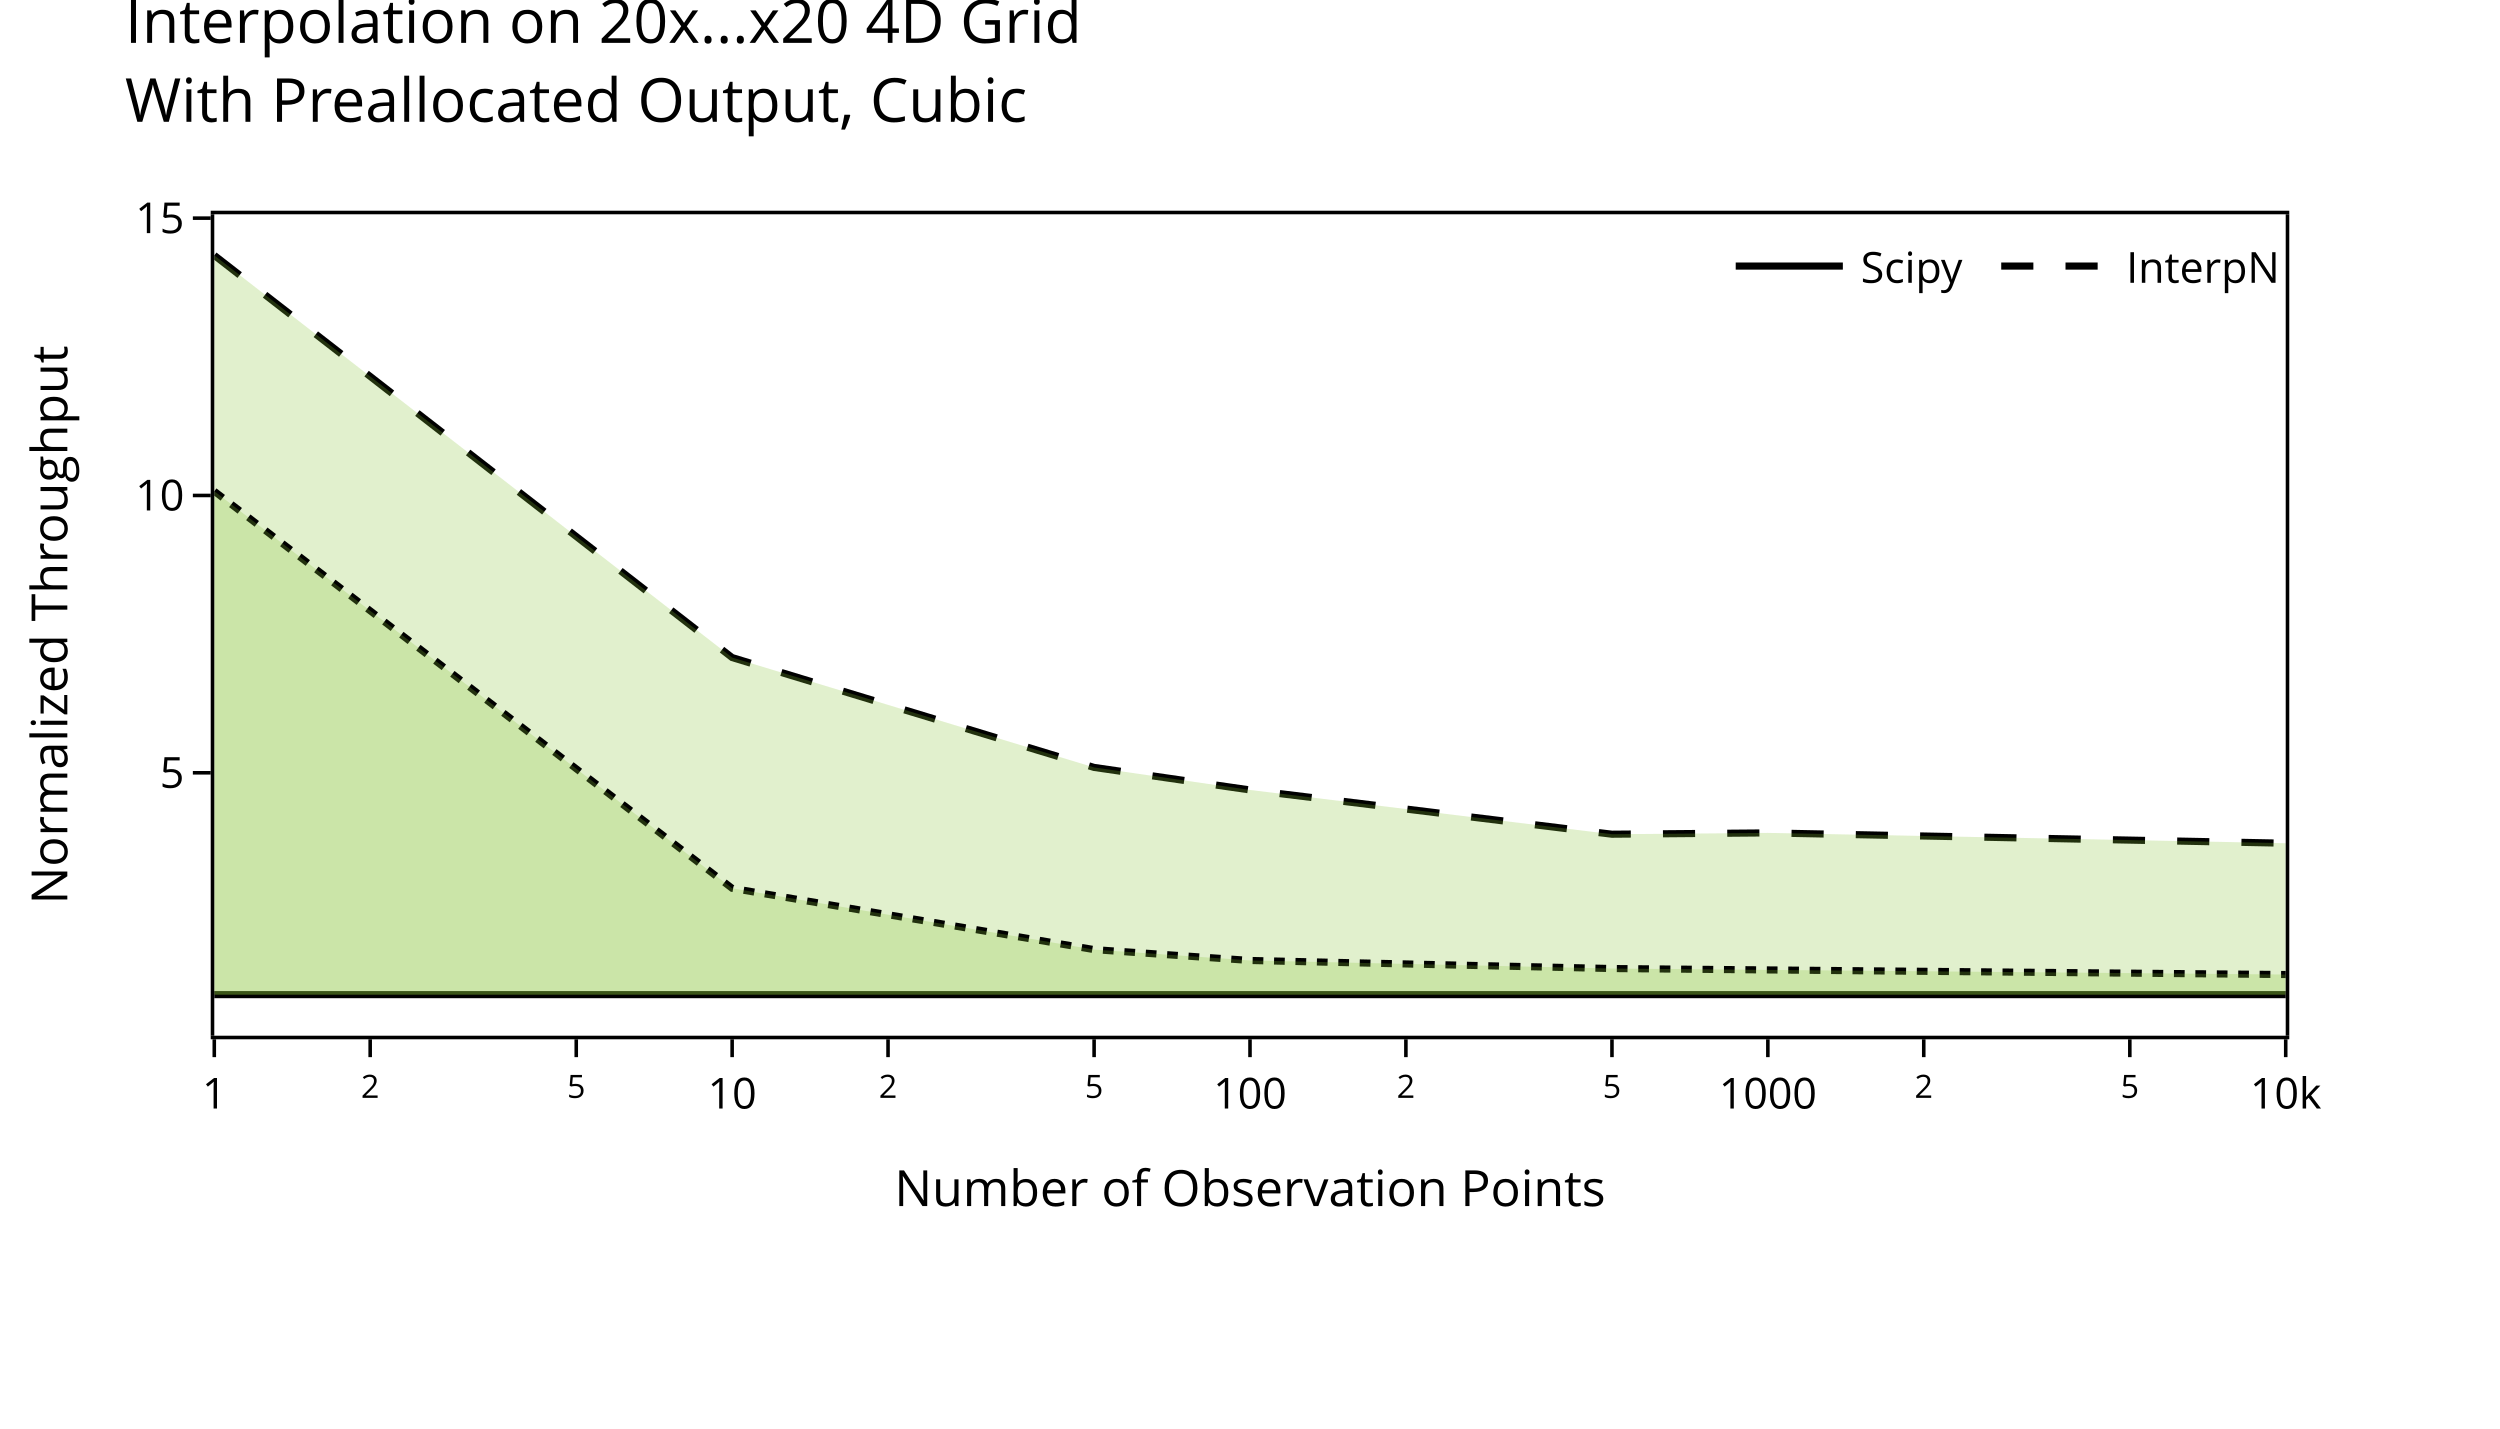
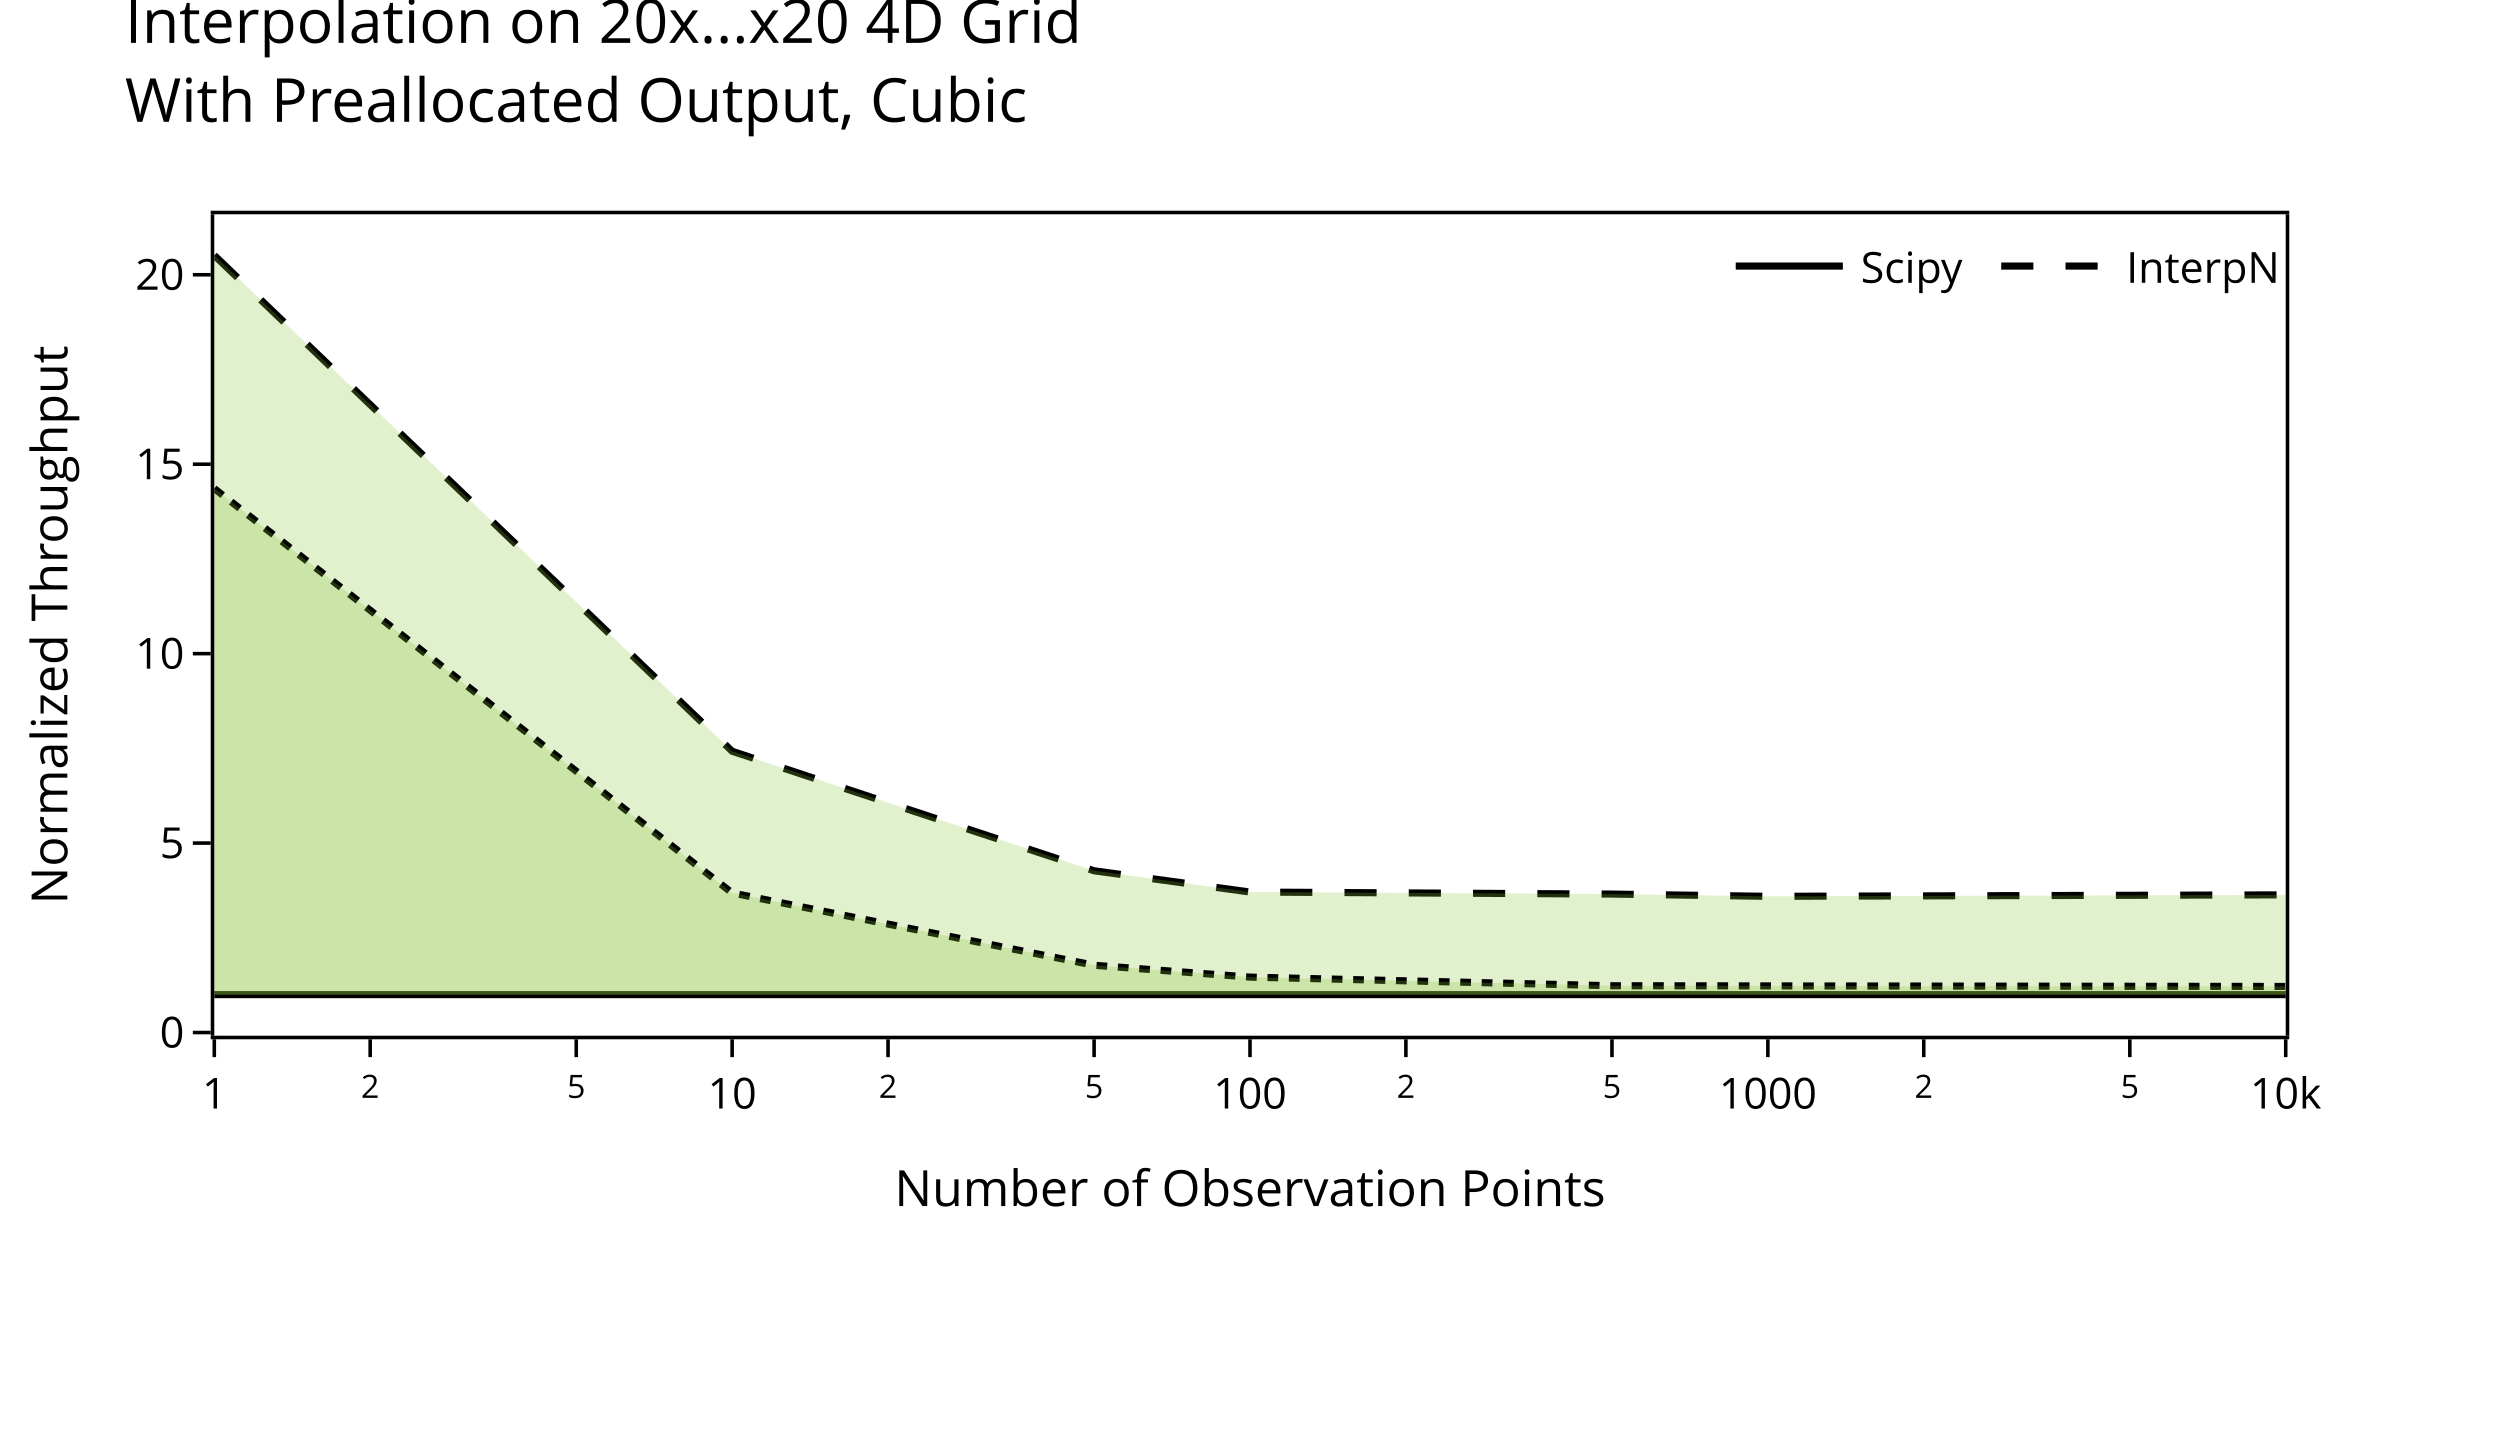
<svg xmlns="http://www.w3.org/2000/svg" class="main-svg" width="700" height="400" style="" viewBox="0 0 700 400">
  <rect x="0" y="0" width="700" height="400" style="fill: rgb(0, 0, 0); fill-opacity: 0;" />
-   <defs id="defs-426833">
+   <defs id="defs-55b042">
    <g class="clips">
-       <clipPath id="clip426833xyplot" class="plotclip">
+       <clipPath id="clip55b042xyplot" class="plotclip">
        <rect width="580" height="230" />
      </clipPath>
-       <clipPath class="axesclip" id="clip426833x">
+       <clipPath class="axesclip" id="clip55b042x">
        <rect x="60" y="0" width="580" height="400" />
      </clipPath>
-       <clipPath class="axesclip" id="clip426833y">
+       <clipPath class="axesclip" id="clip55b042y">
        <rect x="0" y="60" width="700" height="230" />
      </clipPath>
-       <clipPath class="axesclip" id="clip426833xy">
+       <clipPath class="axesclip" id="clip55b042xy">
        <rect x="60" y="60" width="580" height="230" />
      </clipPath>
    </g>
    <g class="gradients" />
    <g class="patterns" />
  </defs>
  <g class="bglayer">
    <rect class="bg" x="60" y="60" width="580" height="230" style="fill: rgb(0, 0, 0); fill-opacity: 0; stroke-width: 0;" />
  </g>
  <g class="layer-below">
    <g class="imagelayer" />
    <g class="shapelayer" />
  </g>
  <g class="cartesianlayer">
    <g class="subplot xy">
      <g class="layer-subplot">
        <g class="shapelayer" />
        <g class="imagelayer" />
      </g>
      <g class="minor-gridlayer">
        <g class="x" />
        <g class="y" />
      </g>
      <g class="gridlayer">
        <g class="x" />
        <g class="y" />
      </g>
      <g class="zerolinelayer" />
      <g class="layer-between">
        <g class="shapelayer" />
        <g class="imagelayer" />
      </g>
      <path class="xlines-below" />
      <path class="ylines-below" />
      <g class="overlines-below" />
      <g class="xaxislayer-below" />
      <g class="yaxislayer-below" />
      <g class="overaxes-below" />
      <g class="overplot">
-         <g class="xy" transform="translate(60,60)" clip-path="url(#clip426833xyplot)">
+         <g class="xy" transform="translate(60,60)" clip-path="url(#clip55b042xyplot)">
          <g class="scatterlayer mlayer">
-             <g class="trace scatter trace363fbc" style="stroke-miterlimit: 2; opacity: 1;">
+             <g class="trace scatter trace6baef0" style="stroke-miterlimit: 2; opacity: 1;">
              <g class="fills" />
              <g class="errorbars" />
              <g class="lines">
                <path class="js-line" d="M0,218.5L580,218.5" style="vector-effect: none; fill: none; stroke: rgb(0, 0, 0); stroke-opacity: 1; stroke-width: 2px; opacity: 1;" />
              </g>
              <g class="points" />
              <g class="text" />
            </g>
-             <g class="trace scatter trace9b9ae2" style="stroke-miterlimit: 2; opacity: 1;">
+             <g class="trace scatter tracefe228d" style="stroke-miterlimit: 2; opacity: 1;">
              <g class="fills" />
              <g class="errorbars" />
              <g class="lines">
-                 <path class="js-line" d="M0,11.5L145,124.12L246.35,154.88L290,161.19L391.35,173.58L435,173.21L580,176.1" style="vector-effect: none; fill: none; stroke: rgb(0, 0, 0); stroke-opacity: 1; stroke-dasharray: 9px, 9px; stroke-width: 2px; opacity: 1;" />
-               </g>
-               <g class="points" />
-               <g class="text" />
-             </g>
-             <g class="trace scatter trace7789f5" style="stroke-miterlimit: 2; opacity: 1;">
+                 <path class="js-line" d="M0,11.5L145,150.35L246.35,183.82L290,189.77L391.35,190.34L435,190.97L580,190.56" style="vector-effect: none; fill: none; stroke: rgb(0, 0, 0); stroke-opacity: 1; stroke-dasharray: 9px, 9px; stroke-width: 2px; opacity: 1;" />
+               </g>
+               <g class="points" />
+               <g class="text" />
+             </g>
+             <g class="trace scatter trace7d93a6" style="stroke-miterlimit: 2; opacity: 1;">
              <g class="fills">
                <g>
-                   <path class="js-fill" d="M0,11.5L145,124.12L246.35,154.88L290,161.19L391.35,173.58L435,173.21L580,176.1L580,218.5L435,218.5L0,218.5Z" style="fill: rgb(139, 196, 59); fill-opacity: 0.25; stroke-width: 0;" />
+                   <path class="js-fill" d="M0,11.5L145,150.35L246.35,183.82L290,189.77L391.35,190.34L435,190.97L580,190.56L580,218.5L435,218.5L0,218.5Z" style="fill: rgb(139, 196, 59); fill-opacity: 0.25; stroke-width: 0;" />
                </g>
              </g>
              <g class="errorbars" />
              <g class="lines">
-                 <path class="js-line" d="M0,11.5L145,124.12L246.35,154.88L290,161.19L391.35,173.58L435,173.21L580,176.1L580,218.5L435,218.5L0,218.5" style="vector-effect: none; fill: none; stroke: rgb(0, 204, 150); stroke-opacity: 1; stroke-width: 0px; opacity: 1;" />
-               </g>
-               <g class="points" />
-               <g class="text" />
-             </g>
-             <g class="trace scatter trace7fd0a5" style="stroke-miterlimit: 2; opacity: 1;">
+                 <path class="js-line" d="M0,11.5L145,150.35L246.35,183.82L290,189.77L391.35,190.34L435,190.97L580,190.56L580,218.5L435,218.5L0,218.5" style="vector-effect: none; fill: none; stroke: rgb(0, 204, 150); stroke-opacity: 1; stroke-width: 0px; opacity: 1;" />
+               </g>
+               <g class="points" />
+               <g class="text" />
+             </g>
+             <g class="trace scatter trace161b6d" style="stroke-miterlimit: 2; opacity: 1;">
              <g class="fills" />
              <g class="errorbars" />
              <g class="lines">
-                 <path class="js-line" d="M0,77.55L145,188.73L246.35,205.89L290,208.93L391.35,211.19L580,212.87" style="vector-effect: none; fill: none; stroke: rgb(0, 0, 0); stroke-opacity: 1; stroke-dasharray: 3px, 3px; stroke-width: 2px; opacity: 1;" />
-               </g>
-               <g class="points" />
-               <g class="text" />
-             </g>
-             <g class="trace scatter tracefd03d6" style="stroke-miterlimit: 2; opacity: 1;">
+                 <path class="js-line" d="M0,76.79L145,190.03L246.35,210.27L290,213.59L391.35,216.01L580,216.2" style="vector-effect: none; fill: none; stroke: rgb(0, 0, 0); stroke-opacity: 1; stroke-dasharray: 3px, 3px; stroke-width: 2px; opacity: 1;" />
+               </g>
+               <g class="points" />
+               <g class="text" />
+             </g>
+             <g class="trace scatter trace1200f7" style="stroke-miterlimit: 2; opacity: 1;">
              <g class="fills">
                <g>
-                   <path class="js-fill" d="M0,77.55L145,188.73L246.35,205.89L290,208.93L391.35,211.19L580,212.87L580,218.5L0,218.5Z" style="fill: rgb(139, 196, 59); fill-opacity: 0.25; stroke-width: 0;" />
+                   <path class="js-fill" d="M0,76.79L145,190.03L246.35,210.27L290,213.59L391.35,216.01L580,216.2L580,218.5L0,218.5Z" style="fill: rgb(139, 196, 59); fill-opacity: 0.25; stroke-width: 0;" />
                </g>
              </g>
              <g class="errorbars" />
              <g class="lines">
-                 <path class="js-line" d="M0,77.55L145,188.73L246.35,205.89L290,208.93L391.35,211.19L580,212.87L580,218.5L0,218.5" style="vector-effect: none; fill: none; stroke: rgb(255, 161, 90); stroke-opacity: 1; stroke-width: 0px; opacity: 1;" />
+                 <path class="js-line" d="M0,76.79L145,190.03L246.35,210.27L290,213.59L391.35,216.01L580,216.2L580,218.5L0,218.5" style="vector-effect: none; fill: none; stroke: rgb(255, 161, 90); stroke-opacity: 1; stroke-width: 0px; opacity: 1;" />
              </g>
              <g class="points" />
              <g class="text" />
            </g>
          </g>
        </g>
      </g>
      <path class="xlines-above crisp" d="M59,290.5H641M59,59.5H641" style="fill: none; stroke-width: 1px; stroke: rgb(0, 0, 0); stroke-opacity: 1;" />
      <path class="ylines-above crisp" d="M59.5,60V290M640.5,60V290" style="fill: none; stroke-width: 1px; stroke: rgb(0, 0, 0); stroke-opacity: 1;" />
      <g class="overlines-above" />
      <g class="xaxislayer-above">
        <path class="xtick ticks crisp" d="M0,291v5" transform="translate(60,0)" style="stroke: rgb(0, 0, 0); stroke-opacity: 1; stroke-width: 1px;" />
        <path class="xtick ticks crisp" d="M0,291v5" transform="translate(103.65,0)" style="stroke: rgb(0, 0, 0); stroke-opacity: 1; stroke-width: 1px;" />
        <path class="xtick ticks crisp" d="M0,291v5" transform="translate(161.35,0)" style="stroke: rgb(0, 0, 0); stroke-opacity: 1; stroke-width: 1px;" />
        <path class="xtick ticks crisp" d="M0,291v5" transform="translate(205,0)" style="stroke: rgb(0, 0, 0); stroke-opacity: 1; stroke-width: 1px;" />
        <path class="xtick ticks crisp" d="M0,291v5" transform="translate(248.65,0)" style="stroke: rgb(0, 0, 0); stroke-opacity: 1; stroke-width: 1px;" />
        <path class="xtick ticks crisp" d="M0,291v5" transform="translate(306.35,0)" style="stroke: rgb(0, 0, 0); stroke-opacity: 1; stroke-width: 1px;" />
        <path class="xtick ticks crisp" d="M0,291v5" transform="translate(350,0)" style="stroke: rgb(0, 0, 0); stroke-opacity: 1; stroke-width: 1px;" />
        <path class="xtick ticks crisp" d="M0,291v5" transform="translate(393.65,0)" style="stroke: rgb(0, 0, 0); stroke-opacity: 1; stroke-width: 1px;" />
        <path class="xtick ticks crisp" d="M0,291v5" transform="translate(451.35,0)" style="stroke: rgb(0, 0, 0); stroke-opacity: 1; stroke-width: 1px;" />
        <path class="xtick ticks crisp" d="M0,291v5" transform="translate(495,0)" style="stroke: rgb(0, 0, 0); stroke-opacity: 1; stroke-width: 1px;" />
        <path class="xtick ticks crisp" d="M0,291v5" transform="translate(538.65,0)" style="stroke: rgb(0, 0, 0); stroke-opacity: 1; stroke-width: 1px;" />
        <path class="xtick ticks crisp" d="M0,291v5" transform="translate(596.35,0)" style="stroke: rgb(0, 0, 0); stroke-opacity: 1; stroke-width: 1px;" />
        <path class="xtick ticks crisp" d="M0,291v5" transform="translate(640,0)" style="stroke: rgb(0, 0, 0); stroke-opacity: 1; stroke-width: 1px;" />
        <g class="xtick">
          <text text-anchor="middle" x="0" y="310.4" transform="translate(60,0)" style="font-family: 'Open Sans', verdana, arial, sans-serif; font-size: 12px; fill: rgb(0, 0, 0); fill-opacity: 1; white-space: pre; opacity: 1;">1</text>
        </g>
        <g class="xtick">
          <text text-anchor="middle" x="0" y="307.4" style="font-family: 'Open Sans', verdana, arial, sans-serif; font-size: 9px; fill: rgb(0, 0, 0); fill-opacity: 1; white-space: pre; opacity: 1;" transform="translate(103.65,0)">2</text>
        </g>
        <g class="xtick">
          <text text-anchor="middle" x="0" y="307.4" style="font-family: 'Open Sans', verdana, arial, sans-serif; font-size: 9px; fill: rgb(0, 0, 0); fill-opacity: 1; white-space: pre; opacity: 1;" transform="translate(161.35,0)">5</text>
        </g>
        <g class="xtick">
          <text text-anchor="middle" x="0" y="310.4" style="font-family: 'Open Sans', verdana, arial, sans-serif; font-size: 12px; fill: rgb(0, 0, 0); fill-opacity: 1; white-space: pre; opacity: 1;" transform="translate(205,0)">10</text>
        </g>
        <g class="xtick">
          <text text-anchor="middle" x="0" y="307.4" style="font-family: 'Open Sans', verdana, arial, sans-serif; font-size: 9px; fill: rgb(0, 0, 0); fill-opacity: 1; white-space: pre; opacity: 1;" transform="translate(248.65,0)">2</text>
        </g>
        <g class="xtick">
          <text text-anchor="middle" x="0" y="307.4" style="font-family: 'Open Sans', verdana, arial, sans-serif; font-size: 9px; fill: rgb(0, 0, 0); fill-opacity: 1; white-space: pre; opacity: 1;" transform="translate(306.35,0)">5</text>
        </g>
        <g class="xtick">
          <text text-anchor="middle" x="0" y="310.4" style="font-family: 'Open Sans', verdana, arial, sans-serif; font-size: 12px; fill: rgb(0, 0, 0); fill-opacity: 1; white-space: pre; opacity: 1;" transform="translate(350,0)">100</text>
        </g>
        <g class="xtick">
          <text text-anchor="middle" x="0" y="307.4" style="font-family: 'Open Sans', verdana, arial, sans-serif; font-size: 9px; fill: rgb(0, 0, 0); fill-opacity: 1; white-space: pre; opacity: 1;" transform="translate(393.65,0)">2</text>
        </g>
        <g class="xtick">
          <text text-anchor="middle" x="0" y="307.4" style="font-family: 'Open Sans', verdana, arial, sans-serif; font-size: 9px; fill: rgb(0, 0, 0); fill-opacity: 1; white-space: pre; opacity: 1;" transform="translate(451.35,0)">5</text>
        </g>
        <g class="xtick">
          <text text-anchor="middle" x="0" y="310.4" style="font-family: 'Open Sans', verdana, arial, sans-serif; font-size: 12px; fill: rgb(0, 0, 0); fill-opacity: 1; white-space: pre; opacity: 1;" transform="translate(495,0)">1000</text>
        </g>
        <g class="xtick">
          <text text-anchor="middle" x="0" y="307.4" style="font-family: 'Open Sans', verdana, arial, sans-serif; font-size: 9px; fill: rgb(0, 0, 0); fill-opacity: 1; white-space: pre; opacity: 1;" transform="translate(538.65,0)">2</text>
        </g>
        <g class="xtick">
          <text text-anchor="middle" x="0" y="307.4" style="font-family: 'Open Sans', verdana, arial, sans-serif; font-size: 9px; fill: rgb(0, 0, 0); fill-opacity: 1; white-space: pre; opacity: 1;" transform="translate(596.35,0)">5</text>
        </g>
        <g class="xtick">
          <text text-anchor="middle" x="0" y="310.4" style="font-family: 'Open Sans', verdana, arial, sans-serif; font-size: 12px; fill: rgb(0, 0, 0); fill-opacity: 1; white-space: pre; opacity: 1;" transform="translate(640,0)">10k</text>
        </g>
      </g>
      <g class="yaxislayer-above">
-         <path class="ytick ticks crisp" d="M59,0h-5" transform="translate(0,216.38)" style="stroke: rgb(0, 0, 0); stroke-opacity: 1; stroke-width: 1px;" />
-         <path class="ytick ticks crisp" d="M59,0h-5" transform="translate(0,138.73)" style="stroke: rgb(0, 0, 0); stroke-opacity: 1; stroke-width: 1px;" />
-         <path class="ytick ticks crisp" d="M59,0h-5" transform="translate(0,61.08)" style="stroke: rgb(0, 0, 0); stroke-opacity: 1; stroke-width: 1px;" />
-         <g class="ytick">
-           <text text-anchor="end" x="51.6" y="4.2" transform="translate(0,216.38)" style="font-family: 'Open Sans', verdana, arial, sans-serif; font-size: 12px; fill: rgb(0, 0, 0); fill-opacity: 1; white-space: pre; opacity: 1;">5</text>
-         </g>
-         <g class="ytick">
-           <text text-anchor="end" x="51.6" y="4.2" style="font-family: 'Open Sans', verdana, arial, sans-serif; font-size: 12px; fill: rgb(0, 0, 0); fill-opacity: 1; white-space: pre; opacity: 1;" transform="translate(0,138.73)">10</text>
-         </g>
-         <g class="ytick">
-           <text text-anchor="end" x="51.6" y="4.2" style="font-family: 'Open Sans', verdana, arial, sans-serif; font-size: 12px; fill: rgb(0, 0, 0); fill-opacity: 1; white-space: pre; opacity: 1;" transform="translate(0,61.08)">15</text>
+         <path class="ytick ticks crisp" d="M59,0h-5" transform="translate(0,289.11)" style="stroke: rgb(0, 0, 0); stroke-opacity: 1; stroke-width: 1px;" />
+         <path class="ytick ticks crisp" d="M59,0h-5" transform="translate(0,236.06)" style="stroke: rgb(0, 0, 0); stroke-opacity: 1; stroke-width: 1px;" />
+         <path class="ytick ticks crisp" d="M59,0h-5" transform="translate(0,183.02)" style="stroke: rgb(0, 0, 0); stroke-opacity: 1; stroke-width: 1px;" />
+         <path class="ytick ticks crisp" d="M59,0h-5" transform="translate(0,129.98)" style="stroke: rgb(0, 0, 0); stroke-opacity: 1; stroke-width: 1px;" />
+         <path class="ytick ticks crisp" d="M59,0h-5" transform="translate(0,76.93)" style="stroke: rgb(0, 0, 0); stroke-opacity: 1; stroke-width: 1px;" />
+         <g class="ytick">
+           <text text-anchor="end" x="51.6" y="4.2" transform="translate(0,289.11)" style="font-family: 'Open Sans', verdana, arial, sans-serif; font-size: 12px; fill: rgb(0, 0, 0); fill-opacity: 1; white-space: pre; opacity: 1;">0</text>
+         </g>
+         <g class="ytick">
+           <text text-anchor="end" x="51.6" y="4.2" style="font-family: 'Open Sans', verdana, arial, sans-serif; font-size: 12px; fill: rgb(0, 0, 0); fill-opacity: 1; white-space: pre; opacity: 1;" transform="translate(0,236.06)">5</text>
+         </g>
+         <g class="ytick">
+           <text text-anchor="end" x="51.6" y="4.2" style="font-family: 'Open Sans', verdana, arial, sans-serif; font-size: 12px; fill: rgb(0, 0, 0); fill-opacity: 1; white-space: pre; opacity: 1;" transform="translate(0,183.02)">10</text>
+         </g>
+         <g class="ytick">
+           <text text-anchor="end" x="51.6" y="4.2" style="font-family: 'Open Sans', verdana, arial, sans-serif; font-size: 12px; fill: rgb(0, 0, 0); fill-opacity: 1; white-space: pre; opacity: 1;" transform="translate(0,129.98)">15</text>
+         </g>
+         <g class="ytick">
+           <text text-anchor="end" x="51.6" y="4.2" style="font-family: 'Open Sans', verdana, arial, sans-serif; font-size: 12px; fill: rgb(0, 0, 0); fill-opacity: 1; white-space: pre; opacity: 1;" transform="translate(0,76.93)">20</text>
        </g>
      </g>
      <g class="overaxes-above" />
    </g>
  </g>
  <g class="polarlayer" />
  <g class="smithlayer" />
  <g class="ternarylayer" />
  <g class="geolayer" />
  <g class="funnelarealayer" />
  <g class="pielayer" />
  <g class="iciclelayer" />
  <g class="treemaplayer" />
  <g class="sunburstlayer" />
  <g class="glimages" />
-   <defs id="topdefs-426833">
+   <defs id="topdefs-55b042">
    <g class="clips" />
-     <clipPath id="legend426833">
+     <clipPath id="legend55b042">
      <rect width="159" height="29" x="0" y="0" />
    </clipPath>
  </defs>
  <g class="layer-above">
    <g class="imagelayer" />
    <g class="shapelayer" />
  </g>
  <g class="infolayer">
    <g class="legend" pointer-events="all" transform="translate(481,60)">
      <rect class="bg" shape-rendering="crispEdges" width="159" height="29" x="0" y="0" style="stroke: rgb(68, 68, 68); stroke-opacity: 1; fill: rgb(0, 0, 0); fill-opacity: 0; stroke-width: 0px;" />
-       <g class="scrollbox" transform="" clip-path="url(#legend426833)">
+       <g class="scrollbox" transform="" clip-path="url(#legend55b042)">
        <g class="groups">
          <g class="traces" transform="translate(0,14.5)" style="opacity: 1;">
            <text class="legendtext" text-anchor="start" x="40" y="4.68" style="font-family: 'Open Sans', verdana, arial, sans-serif; font-size: 12px; fill: rgb(0, 0, 0); fill-opacity: 1; white-space: pre;">Scipy</text>
            <g class="layers" style="opacity: 1;">
              <g class="legendfill" />
              <g class="legendlines">
                <path class="js-line" d="M5,0h30" style="fill: none; stroke: rgb(0, 0, 0); stroke-opacity: 1; stroke-width: 2px;" />
              </g>
              <g class="legendsymbols">
                <g class="legendpoints" />
              </g>
            </g>
            <rect class="legendtoggle" x="0" y="-9.5" width="71.844" height="19" style="fill: rgb(0, 0, 0); fill-opacity: 0;" />
          </g>
          <g class="traces" transform="translate(74.34375,14.5)" style="opacity: 1;">
            <text class="legendtext" text-anchor="start" x="40" y="4.68" style="font-family: 'Open Sans', verdana, arial, sans-serif; font-size: 12px; fill: rgb(0, 0, 0); fill-opacity: 1; white-space: pre;">InterpN</text>
            <g class="layers" style="opacity: 1;">
              <g class="legendfill" />
              <g class="legendlines">
                <path class="js-line" d="M5,0h30" style="fill: none; stroke: rgb(0, 0, 0); stroke-opacity: 1; stroke-dasharray: 9px, 9px; stroke-width: 2px;" />
              </g>
              <g class="legendsymbols">
                <g class="legendpoints" />
              </g>
            </g>
            <rect class="legendtoggle" x="0" y="-9.5" width="81.859" height="19" style="fill: rgb(0, 0, 0); fill-opacity: 0;" />
          </g>
        </g>
      </g>
      <rect class="scrollbar" rx="20" ry="3" width="0" height="0" x="0" y="0" style="fill: rgb(128, 139, 164); fill-opacity: 1;" />
    </g>
    <g class="g-gtitle">
      <text class="gtitle" x="35" y="12" text-anchor="start" dy="0.7em" style="opacity: 1; font-family: 'Open Sans', verdana, arial, sans-serif; font-size: 17px; fill: rgb(0, 0, 0); fill-opacity: 1; white-space: pre;">
        <tspan class="line" dy="0em" x="35" y="12">Interpolation on 20x...x20 4D Grid</tspan>
        <tspan class="line" dy="1.3em" x="35" y="12">With Preallocated Output, Cubic</tspan>
      </text>
    </g>
    <g class="g-xtitle">
      <text class="xtitle" x="350" y="337.706" text-anchor="middle" style="opacity: 1; font-family: 'Open Sans', verdana, arial, sans-serif; font-size: 14px; fill: rgb(0, 0, 0); fill-opacity: 1; white-space: pre;">Number of Observation Points</text>
    </g>
    <g class="g-ytitle">
      <text class="ytitle" transform="rotate(-90,18.85,175)" x="18.85" y="175" text-anchor="middle" style="opacity: 1; font-family: 'Open Sans', verdana, arial, sans-serif; font-size: 14px; fill: rgb(0, 0, 0); fill-opacity: 1; white-space: pre;">Normalized Throughput</text>
    </g>
  </g>
</svg>
